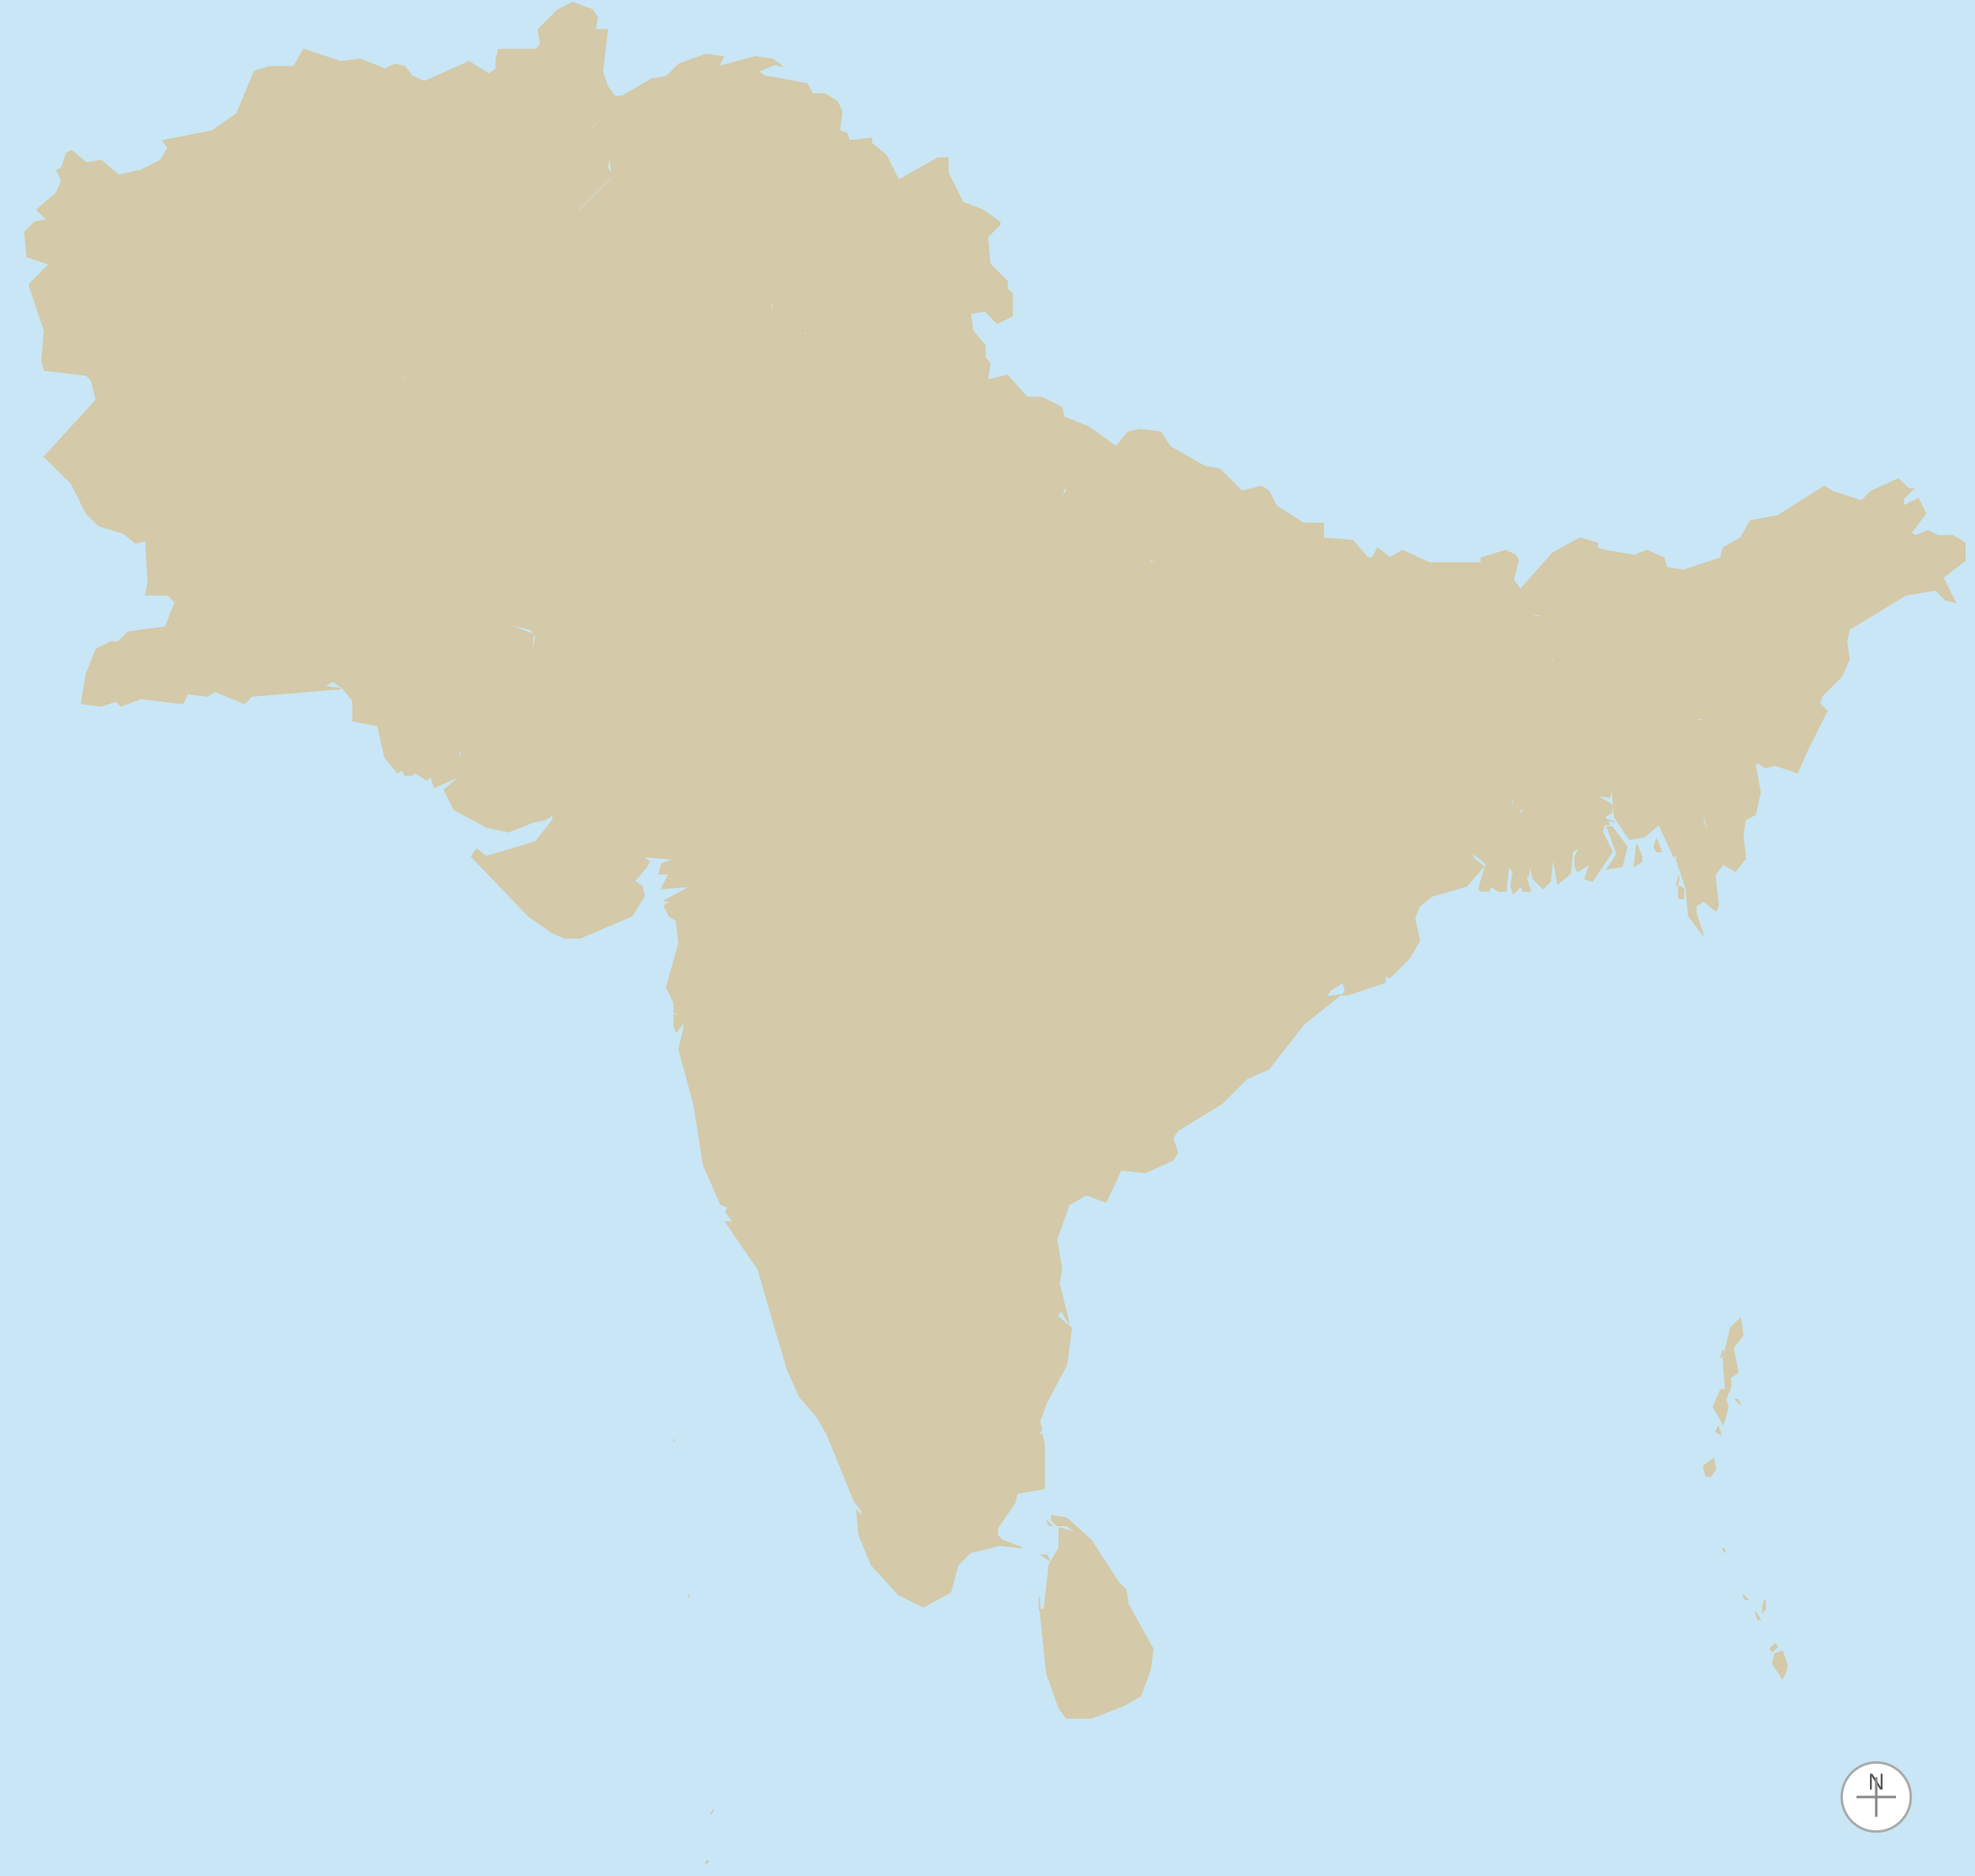
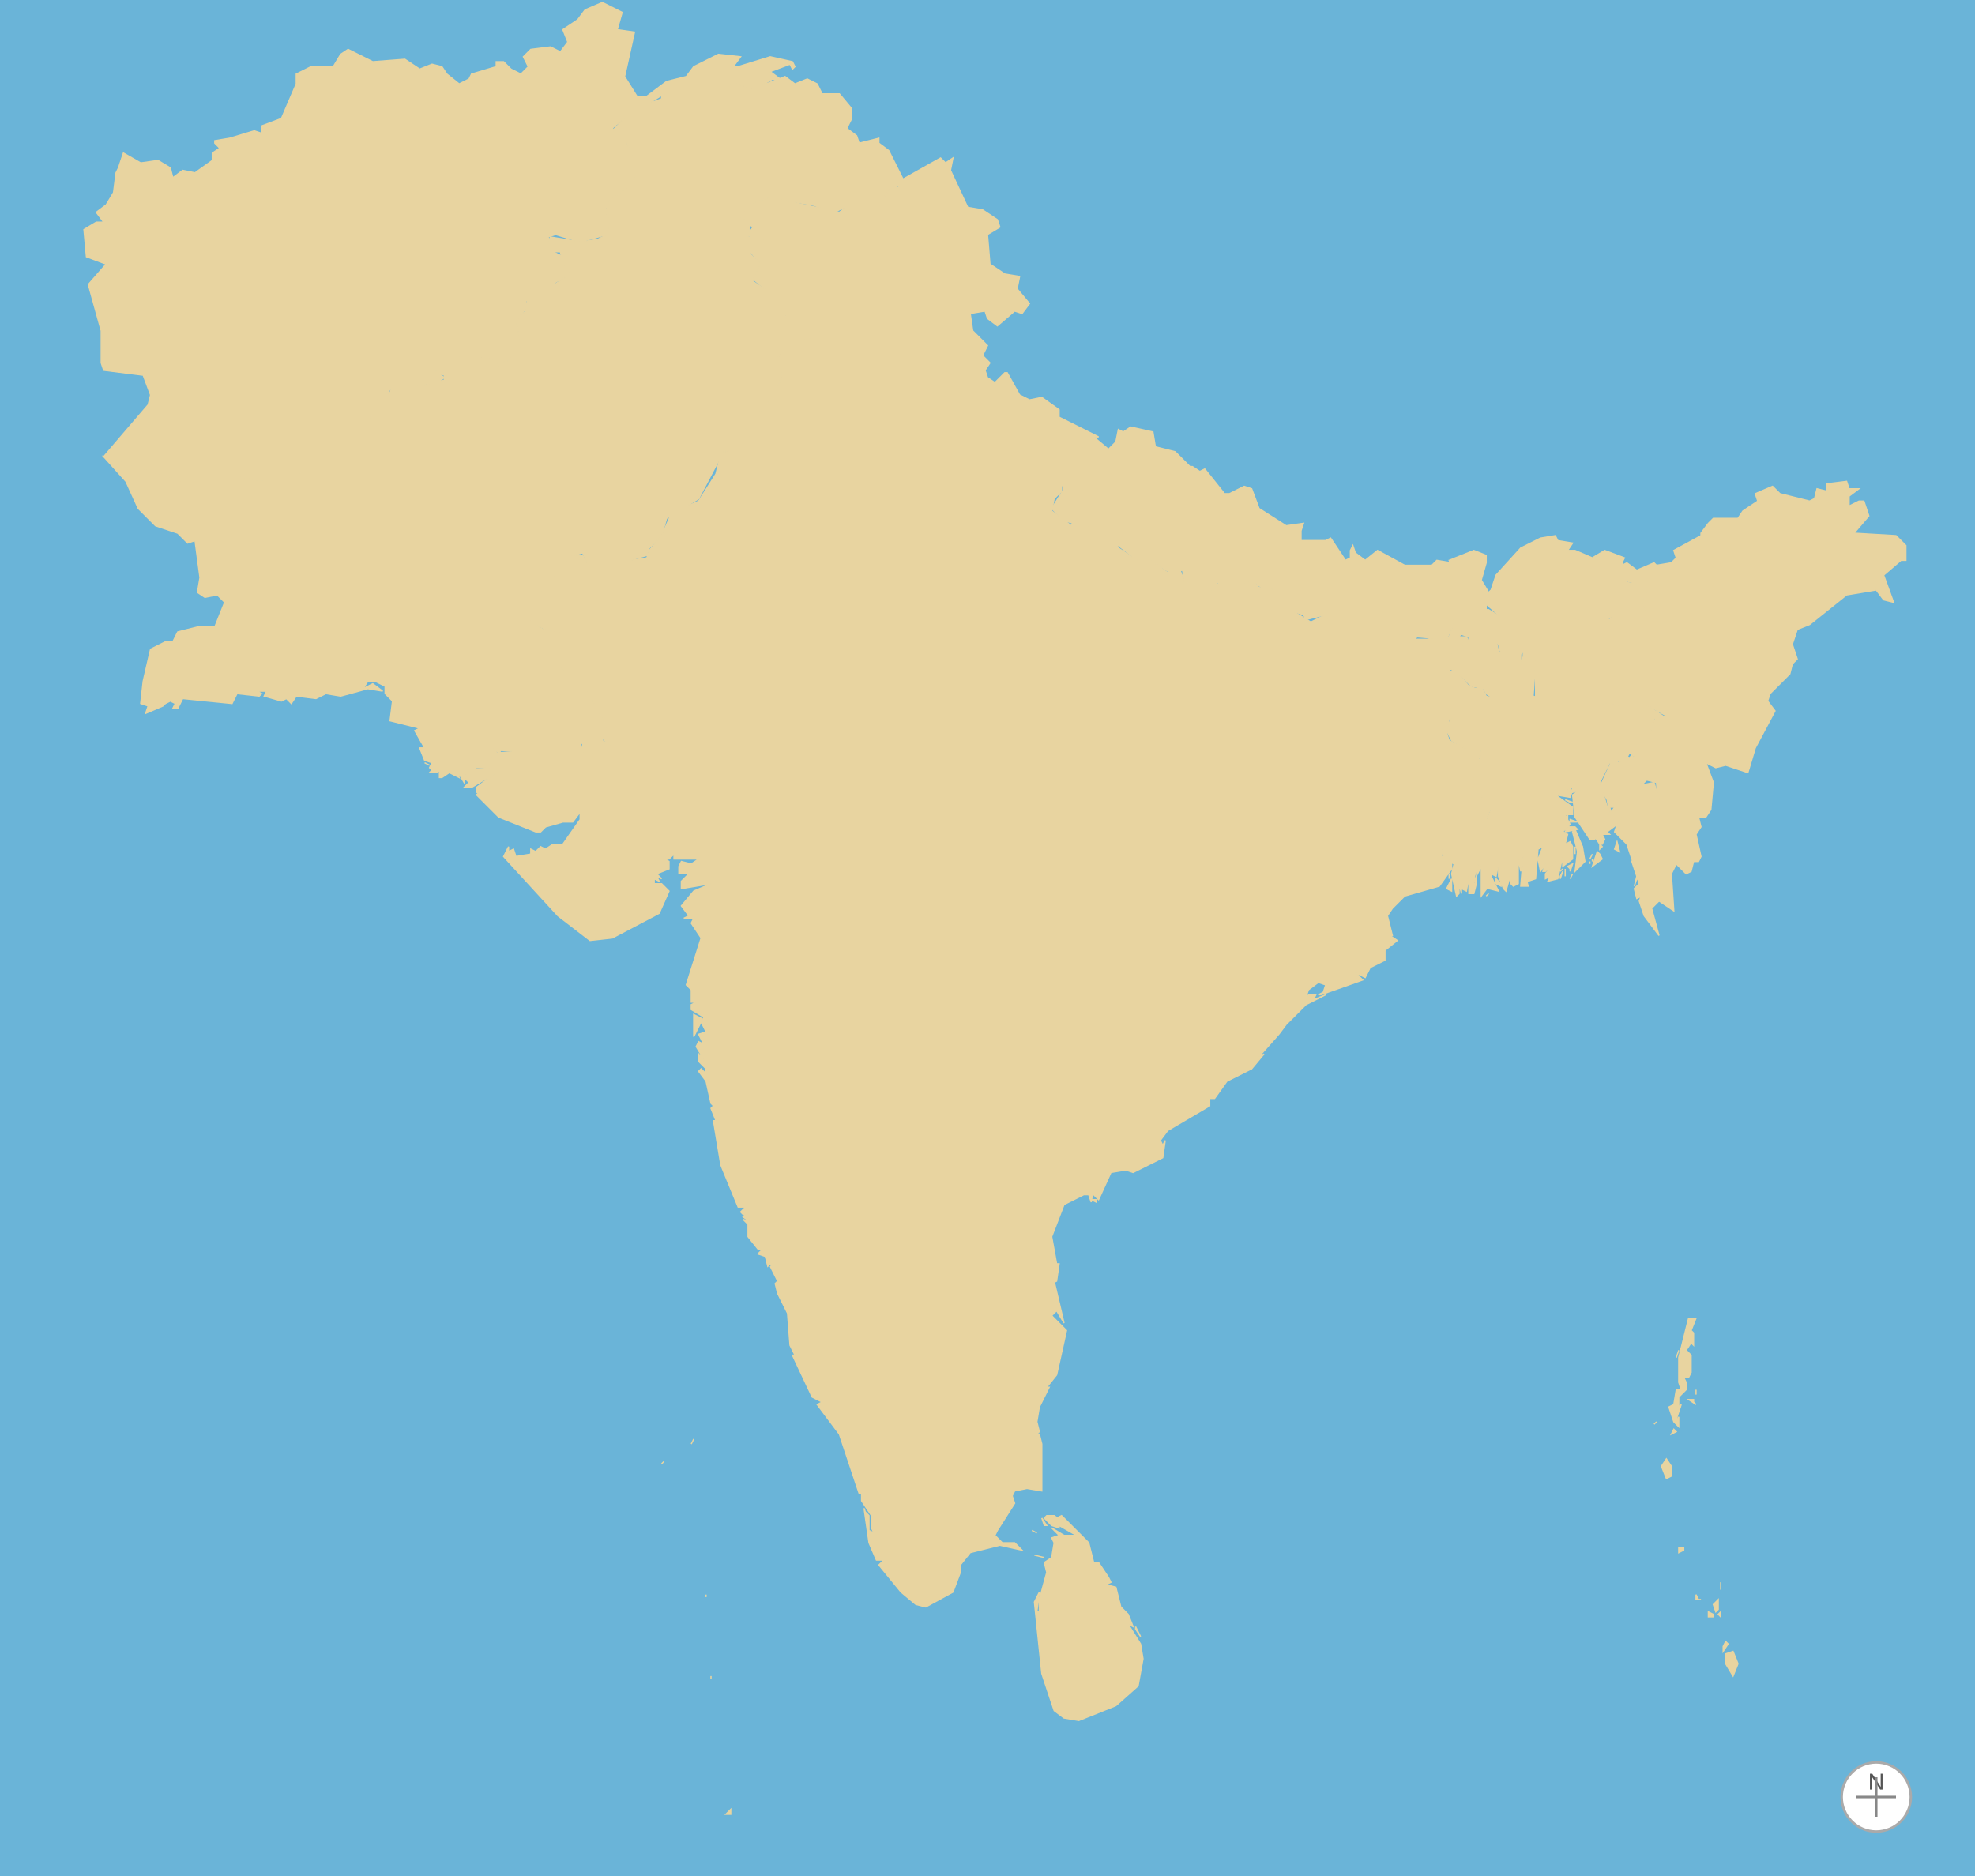
<svg xmlns="http://www.w3.org/2000/svg" viewBox="0 0 800 760">
-   <rect width="800" height="760" fill="#c8e6f5" />
-   <path id="afghanistan" d="M 310,31 L 299,36 L 294,35 L 280,35 L 261,38 L 251,44 L 248,44 L 240,51 L 239,53 L 243,56 L 247,63 L 246,68 L 248,71 L 234,85 L 237,88 L 236,95 L 227,97 L 213,95 L 211,96 L 211,99 L 216,104 L 219,110 L 219,112 L 212,115 L 203,117 L 201,125 L 197,130 L 198,141 L 189,147 L 183,143 L 180,144 L 174,143 L 162,150 L 165,152 L 159,156 L 146,155 L 135,165 L 133,180 L 135,183 L 132,185 L 109,191 L 94,192 L 88,195 L 76,193 L 53,195 L 18,185 L 39,162 L 37,154 L 35,152 L 18,150 L 17,146 L 18,134 L 12,116 L 12,115 L 20,107 L 11,104 L 10,94 L 14,90 L 19,89 L 15,85 L 23,78 L 25,73 L 23,69 L 25,68 L 27,62 L 29,61 L 35,66 L 41,65 L 48,71 L 57,69 L 65,65 L 68,60 L 66,57 L 86,53 L 96,46 L 103,29 L 109,27 L 119,27 L 123,20 L 138,25 L 146,24 L 156,28 L 160,26 L 164,27 L 167,31 L 172,33 L 190,25 L 198,30 L 201,28 L 201,24 L 202,20 L 217,20 L 219,18 L 218,12 L 226,4 L 232,1 L 240,4 L 242,7 L 241,12 L 246,12 L 244,29 L 246,35 L 249,39 L 252,39 L 264,32 L 270,31 L 275,26 L 286,22 L 293,23 L 291,27 L 306,23 L 313,24 L 317,27 L 314,26 L 307,29 L 310,31 Z" fill="#d4c9a8" stroke="#d4c9a8" stroke-width="0.5" />
-   <path id="bangladesh" d="M 682,364 L 680,364 L 680,359 L 682,360 L 682,364 Z M 680,357 L 679,359 L 680,355 L 680,357 Z M 665,349 L 662,351 L 663,342 L 665,347 L 665,349 Z M 673,345 L 671,345 L 670,343 L 671,340 L 673,345 Z M 657,351 L 651,352 L 655,346 L 651,335 L 653,335 L 659,343 L 657,351 Z M 654,333 L 651,332 L 654,333 Z M 617,262 L 618,259 L 619,259 L 623,265 L 629,268 L 630,267 L 631,264 L 633,263 L 636,269 L 636,282 L 649,286 L 684,285 L 693,290 L 693,292 L 688,291 L 685,302 L 682,303 L 680,306 L 669,309 L 665,318 L 668,330 L 669,330 L 669,328 L 671,328 L 672,331 L 675,332 L 677,331 L 677,326 L 681,322 L 681,317 L 688,317 L 690,333 L 693,339 L 696,367 L 695,369 L 690,365 L 687,367 L 687,370 L 690,379 L 684,371 L 683,360 L 679,348 L 680,346 L 678,347 L 672,334 L 666,339 L 660,340 L 654,331 L 653,319 L 652,323 L 646,322 L 653,326 L 653,329 L 650,331 L 652,334 L 650,334 L 649,337 L 653,345 L 645,357 L 642,356 L 644,350 L 639,353 L 638,351 L 638,347 L 640,343 L 637,345 L 636,354 L 631,358 L 629,347 L 628,357 L 625,360 L 621,356 L 615,331 L 617,328 L 613,326 L 613,322 L 609,317 L 613,305 L 600,300 L 598,297 L 601,291 L 603,292 L 605,290 L 607,285 L 615,285 L 617,283 L 614,279 L 608,278 L 599,270 L 601,266 L 607,260 L 605,256 L 611,258 L 612,261 L 617,262 Z" fill="#d4c9a8" stroke="#d4c9a8" stroke-width="0.5" />
-   <path id="bhutan" d="M 675,230 L 674,234 L 677,237 L 682,236 L 684,240 L 683,244 L 684,248 L 683,249 L 676,250 L 671,249 L 667,251 L 656,251 L 647,249 L 643,251 L 635,253 L 626,249 L 620,249 L 616,247 L 613,242 L 629,224 L 640,218 L 647,220 L 647,222 L 650,223 L 662,225 L 667,223 L 674,226 L 675,230 Z" fill="#d4c9a8" stroke="#d4c9a8" stroke-width="0.5" />
-   <path id="india" d="M 695,354 L 693,339 L 690,330 L 688,317 L 681,317 L 681,321 L 677,326 L 677,331 L 675,332 L 672,331 L 671,328 L 669,328 L 669,330 L 668,330 L 665,318 L 666,312 L 669,308 L 673,308 L 677,306 L 679,307 L 681,303 L 685,302 L 688,292 L 692,292 L 693,291 L 684,285 L 649,286 L 636,282 L 636,269 L 633,263 L 630,267 L 627,267 L 623,265 L 619,259 L 618,259 L 617,262 L 615,262 L 612,261 L 611,258 L 605,256 L 607,260 L 601,266 L 599,270 L 608,278 L 614,279 L 617,283 L 615,285 L 607,285 L 604,292 L 601,291 L 598,296 L 600,300 L 613,305 L 609,317 L 613,322 L 612,326 L 616,327 L 615,331 L 620,349 L 619,355 L 618,355 L 620,361 L 617,361 L 616,359 L 613,362 L 612,359 L 613,353 L 611,351 L 610,361 L 607,361 L 604,359 L 603,361 L 600,361 L 599,360 L 602,350 L 596,345 L 597,348 L 601,351 L 594,359 L 580,363 L 575,367 L 573,372 L 575,381 L 571,388 L 563,396 L 560,395 L 561,396 L 561,398 L 546,403 L 544,403 L 545,401 L 544,398 L 539,401 L 537,404 L 543,403 L 528,415 L 514,433 L 505,437 L 495,447 L 477,458 L 475,461 L 477,467 L 475,470 L 464,475 L 454,474 L 448,487 L 440,484 L 433,488 L 428,502 L 430,514 L 429,520 L 433,536 L 430,531 L 428,533 L 434,538 L 432,553 L 424,568 L 421,576 L 422,579 L 420,582 L 422,581 L 423,585 L 423,603 L 412,605 L 411,609 L 404,619 L 404,622 L 406,624 L 414,627 L 405,626 L 393,629 L 388,634 L 385,645 L 374,651 L 364,646 L 353,634 L 348,622 L 347,612 L 349,614 L 350,620 L 349,612 L 346,608 L 335,581 L 331,574 L 324,566 L 319,555 L 307,514 L 298,501 L 294,495 L 297,495 L 294,491 L 295,489 L 292,488 L 285,472 L 281,447 L 275,425 L 277,417 L 277,414 L 274,418 L 273,416 L 273,411 L 277,412 L 273,410 L 273,406 L 270,400 L 275,382 L 274,373 L 271,371 L 269,367 L 272,365 L 269,365 L 280,359 L 268,360 L 271,354 L 267,354 L 268,350 L 273,348 L 260,347 L 263,349 L 262,351 L 257,357 L 260,359 L 261,363 L 256,371 L 235,380 L 229,380 L 224,378 L 214,371 L 191,347 L 193,344 L 197,347 L 217,341 L 224,332 L 224,330 L 221,332 L 216,333 L 206,337 L 197,335 L 184,328 L 180,320 L 187,314 L 176,319 L 174,313 L 179,311 L 186,311 L 187,304 L 204,305 L 209,307 L 214,306 L 215,304 L 224,302 L 225,301 L 226,304 L 229,305 L 236,302 L 234,298 L 236,296 L 227,280 L 227,276 L 225,274 L 219,274 L 215,270 L 217,258 L 215,255 L 203,252 L 203,244 L 211,236 L 216,228 L 222,224 L 227,226 L 228,230 L 230,231 L 253,226 L 263,209 L 275,203 L 285,183 L 295,180 L 297,177 L 297,173 L 306,163 L 312,160 L 310,157 L 311,151 L 310,145 L 311,143 L 327,135 L 325,131 L 313,129 L 313,123 L 306,123 L 305,118 L 299,114 L 302,107 L 298,102 L 304,97 L 297,95 L 298,92 L 294,88 L 298,82 L 305,80 L 335,86 L 342,82 L 354,81 L 363,75 L 364,73 L 380,64 L 384,64 L 384,70 L 390,82 L 398,85 L 405,90 L 405,91 L 400,96 L 401,107 L 408,114 L 408,117 L 410,119 L 410,128 L 404,131 L 399,126 L 393,127 L 394,134 L 399,140 L 399,145 L 401,147 L 400,154 L 408,152 L 416,161 L 422,161 L 430,165 L 431,169 L 441,173 L 448,178 L 445,179 L 435,188 L 428,206 L 436,212 L 439,211 L 452,218 L 455,221 L 466,228 L 470,227 L 479,232 L 484,232 L 485,235 L 497,238 L 500,236 L 508,238 L 514,236 L 525,240 L 527,245 L 538,252 L 545,250 L 548,251 L 550,255 L 555,254 L 570,258 L 576,256 L 578,258 L 582,260 L 594,258 L 597,259 L 601,252 L 597,243 L 600,230 L 600,226 L 610,223 L 614,225 L 615,227 L 613,235 L 616,239 L 613,242 L 616,247 L 622,250 L 626,249 L 635,253 L 643,251 L 647,249 L 656,251 L 667,251 L 670,249 L 676,250 L 684,249 L 683,243 L 684,240 L 682,237 L 675,236 L 674,233 L 675,230 L 682,231 L 694,227 L 697,226 L 698,222 L 705,218 L 709,211 L 720,209 L 739,197 L 742,199 L 754,203 L 758,199 L 769,194 L 773,198 L 775,198 L 771,202 L 771,205 L 777,202 L 780,208 L 774,216 L 776,217 L 781,215 L 785,217 L 791,217 L 796,220 L 796,227 L 787,234 L 792,244 L 788,243 L 784,239 L 772,241 L 749,255 L 748,260 L 749,267 L 746,274 L 738,282 L 737,285 L 740,288 L 732,304 L 728,313 L 719,310 L 715,311 L 712,309 L 711,310 L 713,321 L 711,330 L 707,332 L 706,338 L 707,348 L 706,349 L 703,353 L 698,350 L 695,354 Z M 723,678 L 722,680 L 718,674 L 719,670 L 722,669 L 724,675 L 723,678 Z M 720,667 L 718,669 L 717,668 L 719,666 L 720,667 Z M 713,656 L 712,656 L 711,653 L 713,656 Z M 715,652 L 714,653 L 714,651 L 715,648 L 715,652 Z M 279,647 L 279,646 L 279,647 Z M 707,648 L 708,648 L 706,646 L 707,648 Z M 699,629 L 698,628 L 698,627 L 699,629 Z M 693,598 L 691,598 L 690,594 L 694,591 L 695,595 L 693,598 Z M 273,584 L 273,583 L 273,584 Z M 697,581 L 695,580 L 696,578 L 697,581 Z M 704,567 L 705,569 L 703,567 L 704,567 Z M 698,549 L 697,550 L 698,547 L 698,549 Z M 698,577 L 694,570 L 697,563 L 699,563 L 698,551 L 701,538 L 705,534 L 706,541 L 702,546 L 704,556 L 701,558 L 701,562 L 699,567 L 700,570 L 698,577 Z" fill="#d4c9a8" stroke="#d4c9a8" stroke-width="0.5" />
-   <path id="sri-lanka" d="M 424,630 L 425,632 L 422,630 L 424,630 Z M 426,618 L 425,618 L 424,616 L 426,618 Z M 426,614 L 432,615 L 442,624 L 453,641 L 456,644 L 457,650 L 467,668 L 466,676 L 462,687 L 455,691 L 442,696 L 432,696 L 429,692 L 424,678 L 421,649 L 421,647 L 421,652 L 423,652 L 425,634 L 429,627 L 429,619 L 436,621 L 432,618 L 428,618 L 426,616 L 426,614 Z" fill="#d4c9a8" stroke="#d4c9a8" stroke-width="0.5" />
-   <path id="maldives" d="M 286,755 L 286,754 L 287,754 L 286,755 Z M 288,735 L 289,733 L 288,735 Z" fill="#d4c9a8" stroke="#d4c9a8" stroke-width="0.5" />
-   <path id="nepal" d="M 448,178 L 452,181 L 457,175 L 462,174 L 470,175 L 474,181 L 488,189 L 494,190 L 503,199 L 511,197 L 514,199 L 517,205 L 528,212 L 536,212 L 536,218 L 548,219 L 554,226 L 556,226 L 558,222 L 563,226 L 568,223 L 579,228 L 600,228 L 600,230 L 597,243 L 601,250 L 599,258 L 597,259 L 585,259 L 582,260 L 578,258 L 577,256 L 570,258 L 555,254 L 550,255 L 547,250 L 538,252 L 527,245 L 525,240 L 514,236 L 508,238 L 500,236 L 497,238 L 485,235 L 484,232 L 479,232 L 470,227 L 464,227 L 439,211 L 436,212 L 428,207 L 428,204 L 432,199 L 432,194 L 435,188 L 444,179 L 448,178 Z" fill="#d4c9a8" stroke="#d4c9a8" stroke-width="0.5" />
-   <path id="pakistan" d="M 18,185 L 53,195 L 76,193 L 87,195 L 94,192 L 109,191 L 133,185 L 135,183 L 133,180 L 135,165 L 146,155 L 159,156 L 165,153 L 162,150 L 174,143 L 180,144 L 183,143 L 189,147 L 198,141 L 197,130 L 201,125 L 203,117 L 212,115 L 219,112 L 219,110 L 216,104 L 211,99 L 211,96 L 213,95 L 227,97 L 236,95 L 237,88 L 234,86 L 248,72 L 247,63 L 243,56 L 239,53 L 248,44 L 251,44 L 261,38 L 280,35 L 293,35 L 299,36 L 311,31 L 327,34 L 329,38 L 334,38 L 339,41 L 341,45 L 340,53 L 343,54 L 344,57 L 353,56 L 353,58 L 359,63 L 364,73 L 363,75 L 354,81 L 342,82 L 335,86 L 305,80 L 298,82 L 294,88 L 298,91 L 297,95 L 304,97 L 298,102 L 302,108 L 299,114 L 305,118 L 306,123 L 312,123 L 313,128 L 320,129 L 327,133 L 325,136 L 311,143 L 310,145 L 311,151 L 310,157 L 312,160 L 303,166 L 297,173 L 297,177 L 295,180 L 285,183 L 275,203 L 263,209 L 253,226 L 230,231 L 228,230 L 227,226 L 222,224 L 216,228 L 211,236 L 203,244 L 203,252 L 216,257 L 215,270 L 219,274 L 225,274 L 227,276 L 227,280 L 236,296 L 234,298 L 236,302 L 231,305 L 226,304 L 225,302 L 224,302 L 212,307 L 207,307 L 204,305 L 188,304 L 186,304 L 186,311 L 177,312 L 173,316 L 168,313 L 167,314 L 164,314 L 163,312 L 161,313 L 156,307 L 153,294 L 143,292 L 143,284 L 139,279 L 135,276 L 131,278 L 138,279 L 102,282 L 99,285 L 87,280 L 84,282 L 76,281 L 74,285 L 57,283 L 49,286 L 47,284 L 41,286 L 33,285 L 35,273 L 39,263 L 45,260 L 48,260 L 52,256 L 67,254 L 71,244 L 68,241 L 59,241 L 60,236 L 59,219 L 55,220 L 50,216 L 40,213 L 35,208 L 29,196 L 18,185 Z" fill="#d4c9a8" stroke="#d4c9a8" stroke-width="0.5" />
+   <rect width="800" height="760" fill="#6ab4d8" />
+   <path id="india" d="M 381,64 L 383,66 L 386,64 L 385,69 L 392,84 L 398,85 L 404,89 L 405,92 L 400,95 L 401,107 L 407,111 L 413,112 L 412,117 L 417,123 L 414,127 L 411,126 L 404,132 L 400,129 L 399,126 L 393,127 L 394,134 L 400,140 L 398,144 L 401,147 L 399,150 L 400,153 L 403,155 L 407,151 L 408,151 L 413,160 L 417,162 L 422,161 L 429,166 L 429,169 L 445,177 L 443,177 L 432,188 L 433,190 L 430,194 L 430,199 L 427,202 L 426,207 L 434,213 L 435,210 L 448,217 L 451,222 L 453,222 L 462,228 L 466,227 L 473,232 L 478,231 L 480,236 L 488,237 L 491,239 L 492,237 L 495,236 L 502,239 L 502,237 L 507,235 L 510,238 L 517,239 L 518,242 L 518,246 L 521,246 L 531,252 L 537,249 L 542,255 L 545,254 L 551,255 L 559,259 L 566,255 L 567,258 L 571,260 L 573,259 L 578,259 L 583,258 L 584,259 L 587,258 L 589,252 L 585,244 L 586,236 L 588,230 L 587,227 L 597,223 L 602,225 L 602,228 L 600,235 L 603,240 L 600,243 L 602,245 L 602,247 L 603,247 L 608,250 L 612,249 L 621,253 L 627,252 L 632,249 L 640,251 L 652,251 L 654,249 L 659,250 L 667,249 L 665,244 L 667,240 L 666,237 L 657,235 L 658,229 L 657,229 L 659,228 L 663,231 L 670,228 L 671,229 L 677,228 L 679,226 L 678,223 L 689,217 L 689,216 L 692,212 L 694,210 L 704,210 L 706,207 L 712,203 L 711,200 L 718,197 L 721,200 L 733,203 L 735,202 L 736,198 L 740,199 L 740,196 L 748,195 L 749,198 L 753,198 L 749,201 L 749,205 L 753,203 L 755,203 L 757,209 L 751,216 L 768,217 L 772,221 L 772,224 L 772,227 L 770,227 L 763,233 L 767,244 L 763,243 L 760,239 L 748,241 L 733,253 L 728,255 L 726,261 L 728,267 L 726,269 L 725,273 L 717,281 L 716,284 L 719,288 L 711,303 L 708,313 L 699,310 L 695,311 L 691,309 L 694,317 L 693,328 L 691,331 L 688,331 L 689,335 L 687,338 L 689,347 L 688,349 L 686,349 L 685,353 L 683,354 L 679,350 L 677,354 L 676,352 L 675,338 L 672,333 L 671,317 L 667,316 L 665,318 L 664,316 L 664,322 L 660,326 L 661,330 L 658,332 L 656,332 L 654,327 L 652,327 L 653,330 L 652,330 L 651,324 L 648,319 L 653,308 L 656,309 L 658,306 L 660,307 L 661,306 L 662,307 L 664,302 L 667,302 L 670,292 L 674,292 L 675,290 L 666,285 L 658,286 L 650,285 L 633,286 L 622,283 L 622,268 L 618,263 L 616,265 L 616,268 L 612,267 L 608,265 L 607,261 L 605,259 L 603,259 L 606,262 L 605,263 L 598,262 L 598,259 L 593,255 L 591,258 L 594,258 L 595,260 L 588,265 L 587,272 L 590,272 L 595,278 L 598,279 L 600,278 L 602,282 L 605,283 L 604,285 L 601,286 L 594,285 L 593,290 L 591,292 L 587,291 L 586,297 L 587,300 L 595,304 L 598,303 L 600,305 L 599,307 L 600,312 L 597,314 L 596,318 L 601,321 L 599,327 L 604,327 L 602,332 L 604,335 L 604,338 L 607,350 L 606,355 L 604,354 L 604,355 L 607,361 L 603,360 L 603,359 L 600,363 L 600,353 L 600,351 L 598,355 L 599,349 L 597,356 L 597,358 L 598,358 L 597,362 L 595,362 L 595,355 L 594,361 L 592,360 L 592,362 L 591,358 L 591,362 L 590,363 L 588,354 L 589,350 L 585,348 L 584,344 L 584,347 L 588,349 L 588,352 L 583,359 L 569,363 L 564,368 L 562,371 L 564,379 L 563,379 L 566,381 L 561,385 L 561,389 L 555,392 L 553,396 L 549,394 L 552,397 L 535,403 L 534,403 L 536,402 L 537,399 L 534,398 L 530,401 L 528,407 L 530,403 L 533,403 L 532,405 L 537,403 L 529,407 L 521,415 L 520,414 L 521,415 L 518,419 L 510,428 L 512,427 L 507,433 L 497,438 L 492,445 L 490,445 L 490,448 L 473,458 L 470,462 L 471,464 L 472,462 L 471,469 L 459,475 L 456,474 L 450,475 L 445,486 L 443,484 L 443,481 L 442,487 L 441,484 L 439,484 L 431,488 L 426,501 L 428,512 L 429,512 L 428,519 L 426,520 L 427,519 L 431,536 L 428,531 L 426,533 L 432,539 L 428,557 L 424,562 L 425,562 L 421,570 L 420,576 L 421,580 L 419,582 L 421,581 L 422,585 L 422,604 L 416,603 L 411,604 L 410,606 L 411,609 L 404,620 L 403,622 L 406,625 L 411,625 L 414,628 L 405,626 L 393,629 L 389,634 L 389,637 L 386,645 L 375,651 L 371,650 L 365,645 L 356,634 L 358,632 L 355,632 L 352,625 L 350,611 L 352,617 L 351,613 L 352,614 L 352,620 L 354,621 L 353,619 L 353,614 L 349,608 L 349,605 L 348,605 L 340,581 L 331,569 L 333,568 L 329,566 L 321,549 L 324,549 L 322,549 L 320,545 L 319,532 L 315,524 L 314,520 L 315,519 L 312,513 L 313,514 L 312,512 L 311,513 L 310,509 L 307,508 L 309,506 L 307,506 L 303,501 L 303,496 L 301,494 L 304,495 L 301,493 L 302,492 L 301,492 L 300,491 L 302,489 L 299,489 L 292,472 L 289,454 L 290,454 L 288,449 L 289,448 L 288,447 L 286,438 L 283,434 L 284,433 L 286,435 L 286,433 L 283,430 L 283,427 L 285,429 L 282,424 L 283,422 L 285,423 L 283,419 L 286,418 L 284,414 L 281,420 L 281,418 L 281,411 L 285,413 L 285,412 L 280,409 L 280,407 L 282,406 L 280,406 L 280,401 L 278,399 L 284,380 L 280,374 L 281,372 L 277,372 L 279,371 L 276,367 L 281,361 L 288,358 L 276,360 L 276,357 L 279,354 L 275,354 L 275,351 L 276,349 L 280,350 L 283,348 L 273,348 L 273,346 L 271,348 L 268,347 L 271,349 L 271,352 L 266,354 L 268,356 L 266,355 L 267,357 L 265,356 L 265,358 L 268,358 L 271,361 L 267,370 L 248,380 L 239,381 L 226,371 L 204,347 L 206,343 L 206,345 L 208,344 L 209,347 L 215,346 L 215,344 L 217,345 L 219,343 L 221,344 L 224,342 L 228,342 L 235,332 L 235,329 L 232,333 L 228,333 L 221,335 L 219,337 L 217,337 L 202,331 L 193,322 L 194,321 L 193,321 L 193,319 L 201,313 L 191,319 L 188,319 L 190,317 L 188,315 L 190,312 L 199,311 L 199,304 L 201,303 L 201,305 L 216,304 L 218,306 L 224,307 L 227,304 L 235,301 L 236,304 L 240,305 L 246,302 L 244,298 L 246,296 L 245,293 L 238,280 L 237,274 L 231,274 L 227,270 L 226,268 L 228,257 L 227,256 L 221,255 L 215,252 L 216,244 L 231,225 L 236,225 L 239,230 L 241,231 L 249,228 L 262,226 L 263,223 L 268,217 L 272,208 L 283,203 L 290,192 L 292,184 L 304,178 L 302,174 L 311,163 L 318,159 L 315,158 L 317,151 L 315,146 L 316,143 L 321,139 L 328,137 L 332,134 L 326,129 L 319,129 L 318,127 L 318,121 L 317,123 L 311,123 L 311,118 L 305,113 L 308,107 L 304,102 L 305,100 L 309,99 L 310,96 L 304,96 L 303,95 L 305,92 L 300,88 L 303,83 L 312,80 L 340,86 L 345,82 L 358,80 L 361,76 L 364,76 L 365,73 L 381,64 Z M 444,486 L 444,487 L 442,486 L 444,486 Z M 298,608 L 298,608 Z M 298,607 L 298,607 Z M 278,598 L 278,598 Z M 276,593 L 276,593 Z M 298,592 L 298,592 Z M 280,586 L 280,586 Z M 285,578 L 285,578 Z M 279,574 L 279,574 Z M 703,562 L 703,562 Z M 711,536 L 711,536 Z M 704,674 L 702,679 L 699,674 L 699,670 L 702,669 L 704,674 Z M 700,666 L 698,669 L 698,667 L 699,665 L 700,666 Z M 694,654 L 694,655 L 692,655 L 692,653 L 694,654 Z M 697,653 L 697,655 L 696,654 L 697,653 Z M 696,652 L 695,653 L 694,650 L 696,648 L 696,652 Z M 286,646 L 286,647 L 286,646 Z M 688,648 L 689,648 L 687,648 L 687,646 L 688,648 Z M 697,641 L 697,644 L 697,641 Z M 682,627 L 682,628 L 680,629 L 680,627 L 682,627 Z M 677,594 L 677,598 L 675,599 L 673,594 L 675,591 L 677,594 Z M 679,580 L 677,581 L 678,579 L 679,580 Z M 671,576 L 670,577 L 671,576 Z M 686,568 L 687,569 L 684,567 L 686,567 L 686,568 Z M 687,563 L 687,565 L 687,563 Z M 680,547 L 679,550 L 680,547 Z M 686,540 L 686,545 L 685,544 L 683,547 L 685,549 L 685,556 L 684,558 L 682,558 L 683,560 L 683,563 L 680,566 L 680,570 L 681,569 L 679,575 L 679,576 L 680,574 L 680,578 L 678,576 L 676,570 L 678,569 L 679,563 L 681,563 L 680,560 L 680,550 L 684,534 L 687,534 L 685,539 L 686,540 Z M 686,532 L 686,532 Z M 603,362 L 602,363 L 603,362 Z M 586,360 L 588,356 L 588,361 L 586,360 Z M 598,355 L 598,358 L 597,357 L 598,355 Z M 587,356 L 587,354 L 587,356 Z M 268,593 L 269,592 L 268,593 Z M 281,583 L 280,585 L 281,583 Z" fill="#e8d4a0" stroke="#e8d4a0" stroke-width="0.5" />
+   <path id="bhutan" d="M 635,223 L 638,223 L 645,226 L 650,223 L 658,226 L 657,228 L 658,230 L 657,234 L 659,236 L 666,237 L 667,240 L 665,244 L 667,249 L 658,251 L 654,249 L 651,251 L 640,251 L 632,249 L 627,252 L 620,253 L 613,250 L 608,250 L 600,243 L 604,239 L 606,233 L 616,222 L 624,218 L 630,217 L 631,219 L 637,220 L 635,223 Z" fill="#e8d4a0" stroke="#e8d4a0" stroke-width="0.5" />
+   <path id="pakistan" d="M 345,44 L 345,48 L 343,52 L 347,55 L 348,58 L 356,56 L 356,58 L 360,61 L 363,67 L 366,73 L 366,75 L 361,76 L 358,80 L 346,82 L 338,86 L 329,83 L 311,80 L 303,83 L 300,88 L 304,91 L 303,96 L 310,96 L 309,99 L 304,101 L 304,103 L 308,107 L 305,113 L 305,114 L 311,118 L 311,123 L 316,123 L 318,121 L 318,128 L 326,129 L 332,133 L 331,136 L 321,139 L 316,143 L 315,145 L 317,150 L 315,157 L 318,159 L 311,163 L 302,174 L 304,178 L 300,181 L 293,183 L 283,202 L 270,210 L 268,217 L 263,222 L 262,225 L 241,231 L 239,230 L 236,224 L 232,225 L 216,244 L 215,252 L 220,255 L 227,256 L 228,257 L 226,268 L 227,270 L 231,274 L 237,274 L 238,280 L 246,295 L 244,300 L 247,302 L 240,305 L 236,305 L 236,301 L 233,302 L 227,304 L 225,307 L 220,307 L 217,305 L 203,304 L 202,305 L 200,303 L 199,311 L 193,311 L 188,314 L 188,312 L 188,317 L 185,312 L 186,315 L 182,313 L 179,315 L 178,315 L 178,312 L 177,313 L 174,313 L 175,312 L 174,311 L 175,309 L 172,308 L 170,303 L 172,303 L 168,296 L 170,295 L 158,292 L 159,284 L 156,281 L 156,278 L 152,276 L 149,276 L 147,279 L 151,277 L 155,280 L 149,279 L 138,282 L 132,281 L 128,283 L 120,282 L 118,285 L 116,283 L 114,284 L 107,282 L 108,280 L 106,280 L 104,280 L 106,281 L 105,282 L 96,281 L 94,285 L 74,283 L 72,287 L 70,287 L 71,285 L 69,284 L 67,285 L 66,286 L 59,289 L 60,286 L 57,285 L 58,276 L 61,263 L 67,260 L 70,260 L 72,256 L 80,254 L 87,254 L 91,244 L 88,241 L 83,242 L 80,240 L 81,234 L 79,219 L 76,220 L 72,216 L 63,213 L 61,211 L 56,206 L 51,195 L 42,185 L 74,195 L 96,193 L 106,195 L 109,193 L 114,191 L 124,192 L 149,185 L 151,183 L 149,181 L 151,177 L 150,170 L 152,162 L 158,159 L 159,156 L 163,154 L 172,156 L 180,154 L 180,152 L 177,151 L 176,149 L 184,147 L 187,143 L 195,145 L 194,143 L 196,143 L 202,148 L 206,146 L 211,140 L 209,129 L 213,126 L 214,118 L 217,116 L 225,115 L 231,111 L 228,107 L 227,102 L 224,102 L 222,98 L 223,96 L 235,98 L 242,97 L 246,95 L 247,89 L 244,85 L 246,85 L 246,82 L 254,76 L 258,71 L 255,68 L 257,65 L 254,58 L 248,53 L 257,44 L 260,45 L 260,43 L 268,40 L 268,38 L 276,36 L 298,34 L 305,36 L 318,31 L 322,34 L 327,32 L 331,34 L 333,38 L 340,38 L 345,44 Z M 172,309 L 174,310 L 172,309 Z" fill="#e8d4a0" stroke="#e8d4a0" stroke-width="0.5" />
+   <path id="bangladesh" d="M 677,354 L 678,369 L 672,365 L 669,368 L 672,379 L 666,371 L 664,365 L 666,360 L 665,361 L 661,349 L 663,344 L 661,348 L 659,342 L 654,337 L 655,334 L 651,337 L 652,338 L 649,338 L 650,340 L 649,342 L 648,342 L 646,339 L 646,340 L 644,340 L 638,331 L 637,322 L 640,320 L 637,321 L 637,319 L 635,320 L 637,320 L 636,323 L 630,322 L 637,327 L 637,330 L 634,330 L 636,334 L 633,337 L 635,338 L 634,342 L 636,341 L 637,343 L 637,348 L 633,351 L 633,347 L 631,356 L 627,357 L 628,355 L 626,356 L 626,354 L 630,349 L 626,353 L 625,353 L 626,350 L 624,353 L 623,348 L 625,343 L 623,344 L 622,356 L 619,357 L 618,355 L 619,359 L 616,359 L 617,347 L 616,353 L 615,348 L 615,358 L 613,359 L 612,358 L 612,354 L 610,361 L 609,360 L 607,355 L 607,349 L 603,337 L 604,335 L 602,333 L 604,328 L 599,327 L 601,322 L 596,319 L 597,314 L 599,312 L 600,304 L 595,304 L 588,300 L 586,296 L 588,290 L 591,292 L 593,290 L 594,285 L 603,285 L 605,283 L 602,281 L 601,279 L 596,278 L 590,272 L 587,271 L 588,265 L 595,260 L 595,258 L 592,257 L 593,254 L 599,260 L 598,262 L 606,263 L 603,259 L 606,259 L 607,264 L 612,267 L 616,268 L 617,266 L 617,264 L 618,263 L 622,268 L 621,282 L 633,286 L 648,285 L 658,286 L 666,285 L 675,291 L 673,293 L 670,291 L 667,302 L 664,302 L 663,307 L 660,305 L 659,307 L 658,306 L 657,308 L 652,309 L 648,317 L 652,330 L 654,327 L 657,332 L 661,330 L 660,326 L 664,321 L 664,317 L 665,318 L 670,317 L 672,324 L 672,333 L 675,338 L 677,354 Z M 664,358 L 665,363 L 663,364 L 662,360 L 664,358 Z M 608,358 L 608,359 L 606,358 L 606,356 L 608,358 Z M 663,356 L 662,359 L 663,355 L 663,356 Z M 637,354 L 636,356 L 637,354 Z M 632,355 L 633,353 L 632,356 L 632,355 Z M 633,352 L 632,353 L 633,352 Z M 634,352 L 634,355 L 634,352 Z M 636,352 L 635,351 L 637,350 L 636,353 L 636,352 Z M 644,349 L 644,350 L 644,349 Z M 645,349 L 645,348 L 645,349 Z M 644,348 L 645,346 L 644,348 Z M 648,346 L 649,348 L 645,351 L 647,345 L 648,346 Z M 638,344 L 638,346 L 638,344 Z M 638,344 L 638,343 L 638,344 Z M 648,342 L 649,343 L 648,344 L 648,342 Z M 655,341 L 656,345 L 654,344 L 655,341 Z M 641,343 L 642,349 L 638,353 L 639,345 L 637,337 L 638,336 L 641,343 Z M 638,335 L 639,336 L 634,337 L 635,335 L 638,335 Z M 639,333 L 636,333 L 636,332 L 639,333 Z M 635,330 L 635,332 L 635,330 Z M 636,325 L 634,324 L 637,325 L 636,325 Z" fill="#e8d4a0" stroke="#e8d4a0" stroke-width="0.5" />
+   <path id="afghanistan" d="M 316,32 L 316,33 L 313,32 L 306,36 L 298,34 L 277,36 L 269,38 L 261,43 L 260,45 L 257,45 L 249,51 L 248,52 L 253,57 L 257,64 L 257,66 L 255,68 L 258,71 L 254,76 L 246,82 L 246,84 L 244,85 L 247,89 L 246,95 L 235,98 L 225,95 L 222,96 L 224,102 L 228,104 L 228,107 L 231,111 L 222,116 L 215,117 L 215,120 L 213,122 L 213,125 L 209,130 L 211,140 L 207,145 L 202,148 L 196,143 L 194,144 L 195,144 L 194,145 L 187,143 L 184,147 L 176,150 L 180,153 L 177,155 L 169,156 L 164,154 L 159,156 L 156,161 L 153,162 L 150,169 L 151,177 L 149,181 L 152,183 L 149,185 L 125,192 L 115,191 L 109,193 L 107,195 L 96,193 L 74,195 L 42,185 L 60,164 L 61,160 L 58,152 L 42,150 L 41,147 L 41,134 L 36,116 L 36,115 L 43,107 L 35,104 L 34,93 L 39,90 L 42,90 L 39,86 L 43,83 L 46,78 L 47,70 L 48,68 L 50,62 L 57,66 L 64,65 L 69,68 L 70,72 L 74,69 L 79,70 L 86,65 L 86,62 L 89,60 L 87,58 L 87,57 L 93,56 L 103,53 L 106,54 L 106,51 L 114,48 L 120,34 L 120,30 L 126,27 L 135,27 L 138,22 L 141,20 L 151,25 L 164,24 L 170,28 L 175,26 L 179,27 L 181,30 L 186,34 L 190,32 L 191,30 L 201,27 L 201,25 L 204,25 L 207,28 L 211,30 L 214,27 L 212,23 L 215,20 L 223,19 L 227,21 L 230,17 L 228,12 L 234,8 L 237,4 L 244,1 L 252,5 L 250,12 L 257,13 L 253,31 L 258,39 L 262,39 L 270,33 L 278,31 L 281,27 L 291,22 L 300,23 L 297,27 L 299,27 L 312,23 L 321,25 L 322,27 L 321,28 L 320,26 L 312,29 L 316,32 Z" fill="#e8d4a0" stroke="#e8d4a0" stroke-width="0.5" />
+   <path id="nepal" d="M 588,228 L 588,230 L 586,236 L 585,244 L 589,252 L 586,259 L 574,258 L 572,260 L 568,259 L 566,256 L 559,259 L 551,255 L 541,255 L 537,249 L 529,251 L 528,249 L 518,246 L 518,242 L 517,239 L 511,238 L 507,235 L 502,237 L 502,239 L 493,236 L 491,239 L 488,237 L 480,236 L 479,231 L 474,232 L 466,227 L 462,228 L 453,221 L 451,222 L 448,217 L 436,211 L 435,210 L 435,212 L 431,211 L 426,206 L 431,198 L 429,194 L 432,191 L 432,187 L 443,177 L 449,182 L 452,179 L 453,174 L 455,175 L 458,173 L 467,175 L 468,181 L 476,183 L 482,189 L 483,189 L 486,191 L 488,190 L 496,200 L 498,200 L 504,197 L 507,198 L 510,206 L 521,213 L 528,212 L 527,215 L 527,219 L 537,219 L 539,218 L 545,227 L 547,226 L 547,223 L 548,221 L 549,224 L 553,227 L 558,223 L 569,229 L 580,229 L 582,227 L 588,228 Z" fill="#e8d4a0" stroke="#e8d4a0" stroke-width="0.5" />
+   <path id="sri-lanka" d="M 463,672 L 461,683 L 452,691 L 437,697 L 431,696 L 427,693 L 422,678 L 419,649 L 421,645 L 420,653 L 421,653 L 421,648 L 424,637 L 423,633 L 426,631 L 427,625 L 426,623 L 429,622 L 426,619 L 431,622 L 436,622 L 429,618 L 429,619 L 426,618 L 423,615 L 424,614 L 427,614 L 434,619 L 428,615 L 430,614 L 441,625 L 443,633 L 445,633 L 449,639 L 450,641 L 448,642 L 452,643 L 454,651 L 453,649 L 453,650 L 457,654 L 459,659 L 457,658 L 462,666 L 463,672 Z M 460,660 L 460,659 L 462,663 L 460,660 Z M 419,630 L 423,631 L 419,630 Z M 420,621 L 418,620 L 420,621 Z M 423,618 L 422,615 L 424,618 L 423,618 Z" fill="#e8d4a0" stroke="#e8d4a0" stroke-width="0.5" />
+   <path id="maldives" d="M 288,839 L 288,839 Z M 289,839 L 289,839 Z M 287,838 L 287,838 Z M 290,838 L 290,838 Z M 290,837 L 290,837 Z M 294,830 L 294,830 Z M 287,819 L 287,819 Z M 289,819 L 289,819 Z M 286,818 L 286,818 Z M 292,818 L 292,818 Z M 285,818 L 285,818 Z M 295,816 L 295,816 Z M 284,816 L 284,816 Z M 284,814 L 284,814 Z M 295,813 L 295,813 Z M 293,810 L 293,810 Z M 292,808 L 292,808 Z M 292,806 L 292,806 Z M 282,749 L 282,749 Z M 281,749 L 281,749 Z M 283,748 L 283,748 Z M 284,747 L 284,747 Z M 279,744 L 279,744 Z M 294,740 L 294,740 Z M 279,739 L 279,739 Z M 295,736 L 295,736 Z M 284,733 L 284,733 Z M 299,729 L 299,729 Z M 299,729 L 299,729 Z M 292,728 L 292,728 Z M 293,725 L 293,725 Z M 295,723 L 295,723 Z M 284,719 L 284,719 Z M 283,719 L 283,719 Z M 294,718 L 294,718 Z M 283,716 L 283,716 Z M 283,716 L 283,716 Z M 286,715 L 286,715 Z M 286,714 L 286,714 Z M 287,714 L 287,714 Z M 287,713 L 287,713 Z M 282,712 L 282,712 Z M 288,712 L 288,712 Z M 295,712 L 295,712 Z M 297,711 L 297,711 Z M 287,711 L 287,711 Z M 294,711 L 294,711 Z M 297,710 L 297,710 Z M 298,710 L 298,710 Z M 284,710 L 284,710 Z M 293,709 L 293,709 Z M 291,709 L 291,709 Z M 292,708 L 292,708 Z M 296,708 L 296,708 Z M 292,707 L 292,707 Z M 284,707 L 284,707 Z M 285,707 L 285,707 Z M 294,706 L 294,706 Z M 285,702 L 285,702 Z M 284,688 L 284,688 Z M 283,686 L 283,686 Z M 287,837 L 287,837 Z M 292,786 L 292,786 Z M 293,786 L 293,786 Z M 294,785 L 294,785 Z M 295,785 L 295,785 Z M 296,784 L 296,784 Z M 290,784 L 290,784 Z M 296,783 L 296,783 Z M 296,782 L 296,782 Z M 291,782 L 291,782 Z M 296,781 L 296,781 Z M 293,781 L 293,781 Z M 296,780 L 296,780 Z M 296,779 L 296,779 Z M 286,778 L 286,778 Z M 287,777 L 287,777 Z M 287,777 L 287,777 Z M 284,776 L 284,776 Z M 283,774 L 283,774 Z M 292,774 L 292,774 Z M 292,772 L 292,773 L 292,772 Z M 291,771 L 291,771 Z M 288,770 L 288,770 Z M 283,767 L 283,767 Z M 282,767 L 282,767 Z M 285,766 L 285,766 Z M 292,765 L 292,765 Z M 293,765 L 293,765 Z M 296,762 L 296,762 Z M 292,762 L 292,762 Z M 285,761 L 285,761 Z M 296,761 L 296,761 Z M 297,761 L 297,761 Z M 282,761 L 282,761 Z M 283,758 L 283,758 Z M 297,758 L 297,758 Z M 284,758 L 284,758 Z M 286,756 L 286,756 Z M 286,755 L 286,755 Z M 282,753 L 282,753 Z M 295,752 L 295,752 Z M 300,750 L 300,750 Z M 295,749 L 295,749 Z M 284,744 L 284,744 Z M 284,743 L 284,743 Z M 284,742 L 284,742 Z M 294,742 L 294,742 Z M 294,740 L 294,740 Z M 292,740 L 292,740 Z M 293,736 L 293,736 Z M 296,733 L 296,735 L 294,735 L 296,733 Z M 284,733 L 284,733 Z M 297,731 L 297,731 Z M 297,731 L 297,731 Z M 298,731 L 298,731 Z M 298,730 L 298,730 Z M 284,729 L 284,729 Z M 296,725 L 296,725 Z M 297,708 L 297,708 Z M 285,707 L 285,707 Z M 283,707 L 283,707 Z M 285,704 L 285,704 Z M 285,703 L 285,703 Z M 293,701 L 293,701 Z M 285,701 L 285,701 Z M 293,700 L 293,700 Z M 284,700 L 284,700 Z M 294,699 L 294,699 Z M 284,699 L 284,699 Z M 293,698 L 293,698 Z M 284,696 L 284,696 Z M 293,696 L 293,696 Z M 283,696 L 283,696 Z M 290,694 L 290,694 Z M 290,693 L 290,693 Z M 289,693 L 289,693 Z M 290,692 L 290,692 Z M 289,692 L 289,692 Z M 290,692 L 290,692 Z M 286,691 L 286,691 Z M 290,691 L 290,691 Z M 287,690 L 287,690 Z M 289,689 L 289,689 Z M 287,689 L 287,689 Z M 289,689 L 289,689 Z M 287,689 L 287,689 Z M 289,688 L 289,688 Z M 285,688 L 285,688 Z M 279,687 L 279,687 Z M 283,686 L 283,686 Z M 286,686 L 286,686 Z M 284,684 L 284,684 Z M 283,684 L 283,684 Z M 285,683 L 285,683 Z M 286,682 L 286,682 Z M 286,681 L 286,681 Z M 287,681 L 287,681 Z M 286,680 L 286,680 Z M 283,679 L 283,679 Z M 288,679 L 288,680 L 288,679 Z M 289,678 L 289,678 Z M 285,678 L 285,678 Z M 288,678 L 288,678 Z M 284,678 L 284,678 Z M 287,678 L 287,678 Z M 284,677 L 284,677 Z M 287,677 L 287,677 Z M 289,676 L 289,676 Z M 283,675 L 283,675 Z M 289,675 L 289,675 Z M 283,675 L 283,675 Z M 284,674 L 284,674 Z M 284,673 L 284,673 Z M 283,672 L 283,672 Z M 283,672 L 283,672 Z" fill="#e8d4a0" stroke="#e8d4a0" stroke-width="0.5" />
  <g transform="translate(760,728)">
    <circle r="14" fill="white" stroke="#aaa" stroke-width="1" />
    <text x="0" y="-3" font-family="sans-serif" font-size="9" fill="#555" text-anchor="middle">N</text>
    <line x1="0" y1="-8" x2="0" y2="8" stroke="#888" stroke-width="1" />
    <line x1="-8" y1="0" x2="8" y2="0" stroke="#888" stroke-width="1" />
  </g>
</svg>
